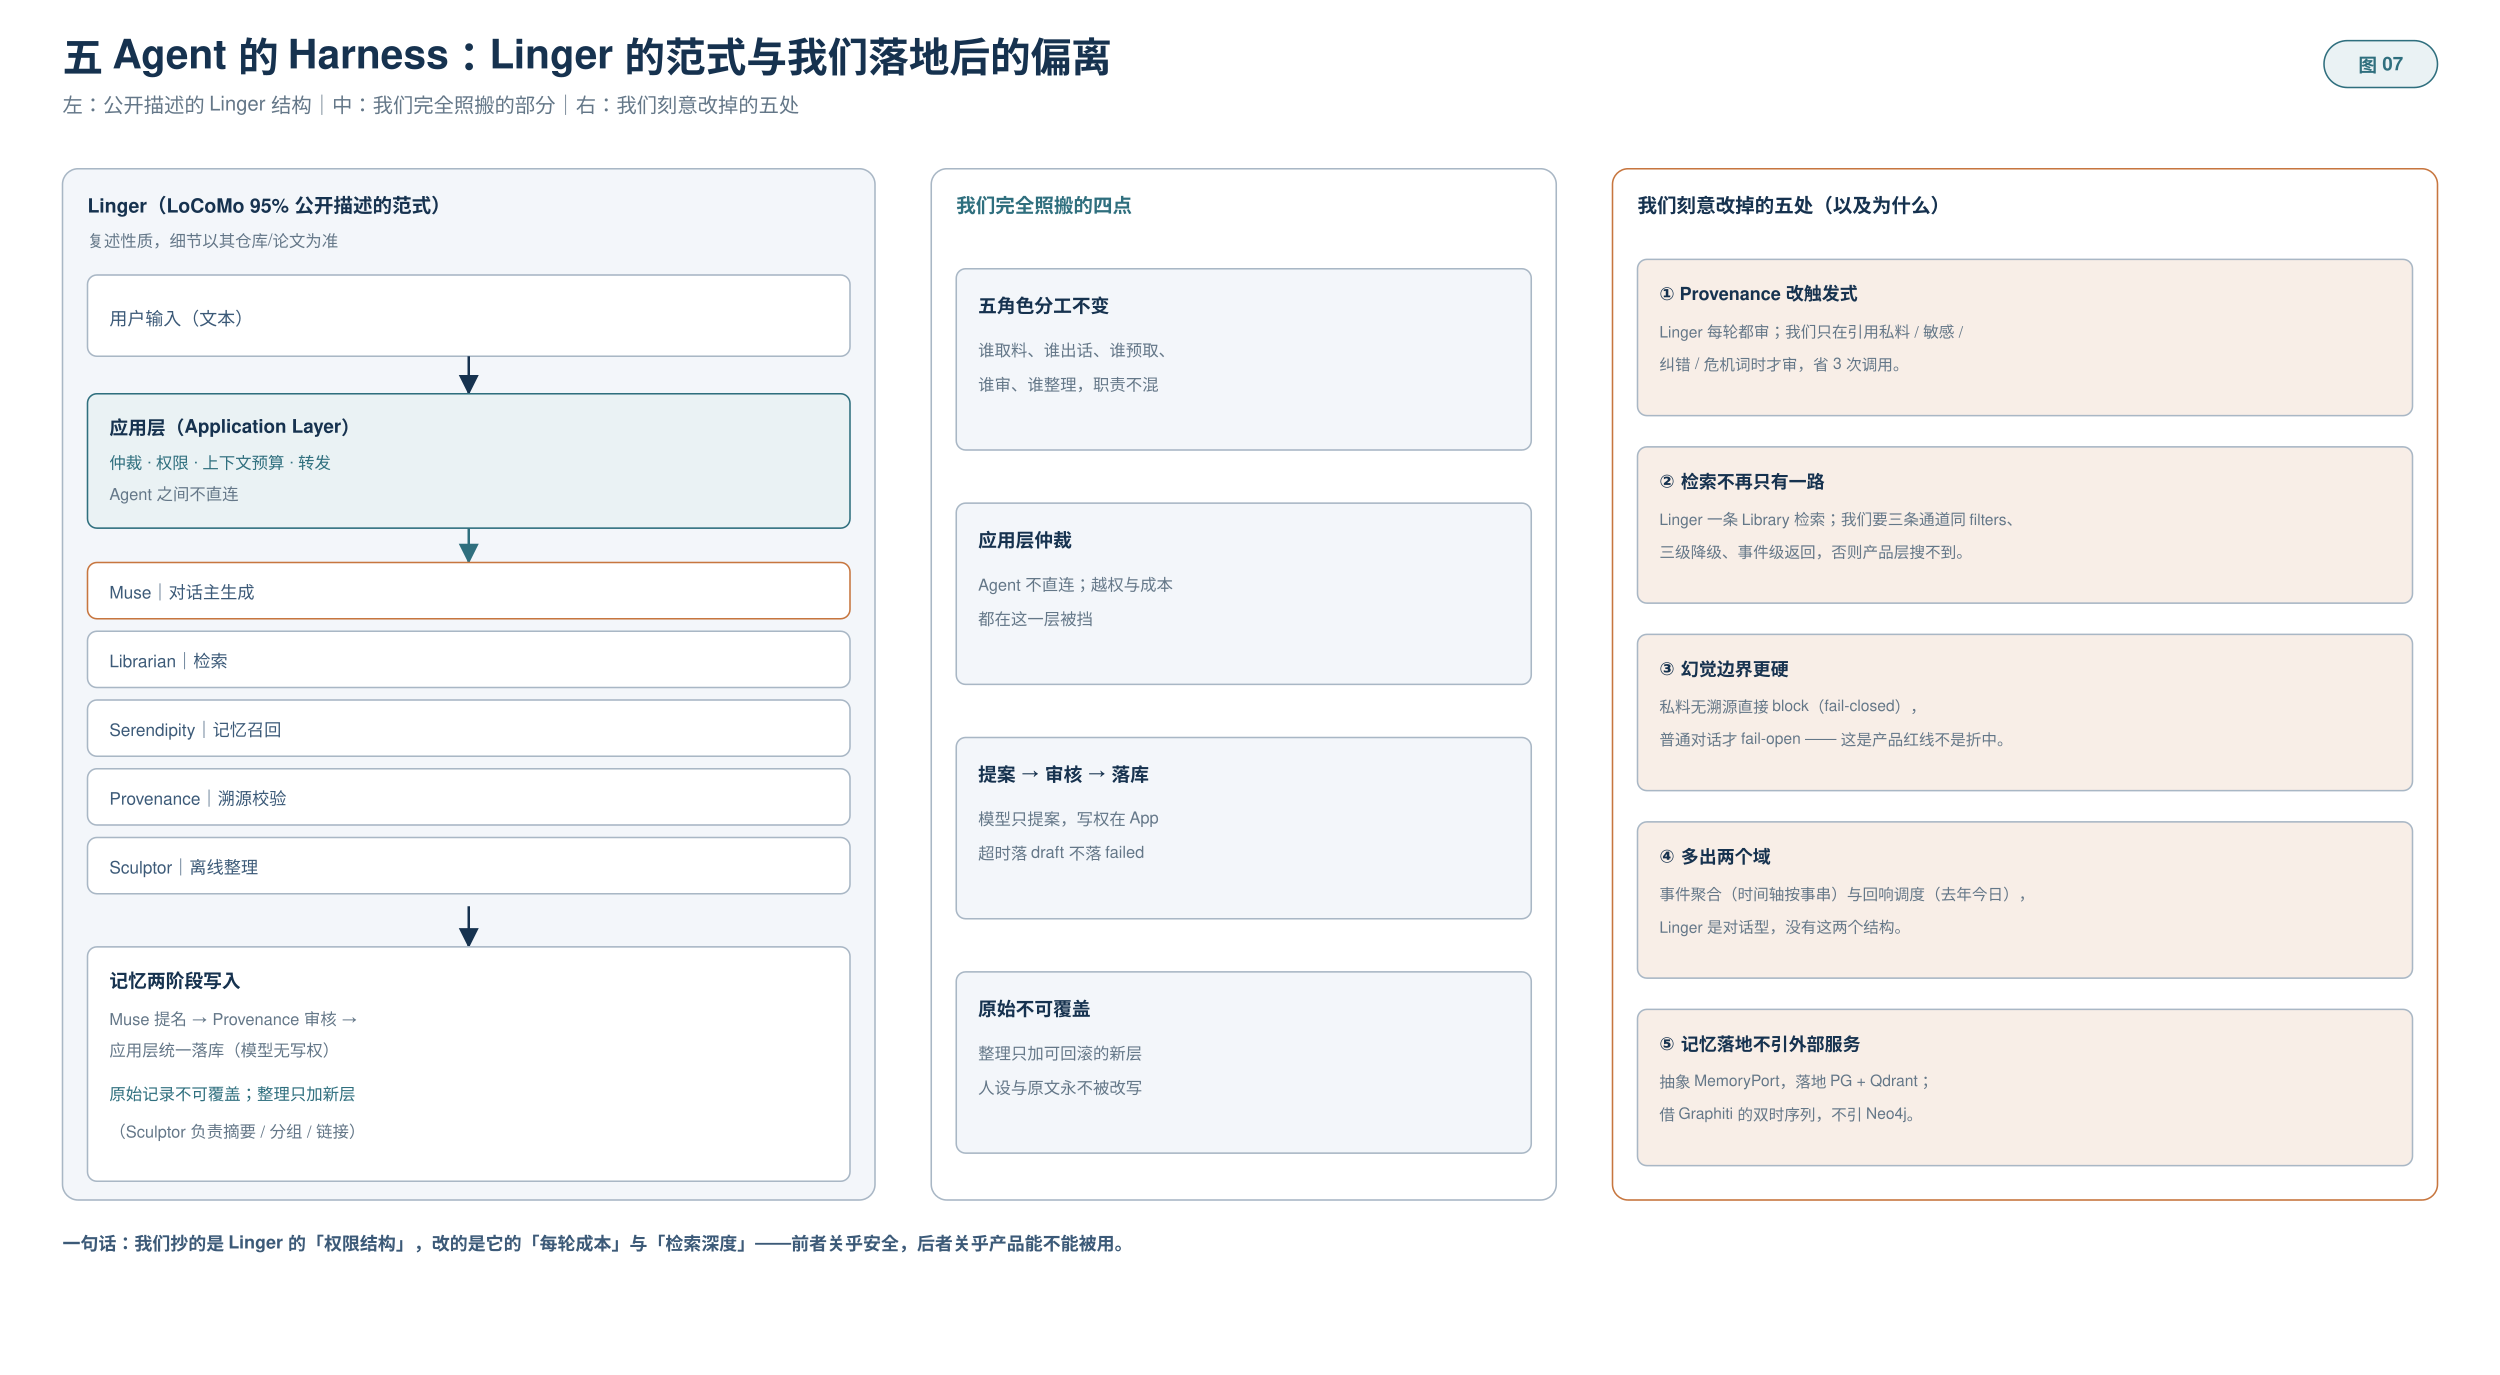
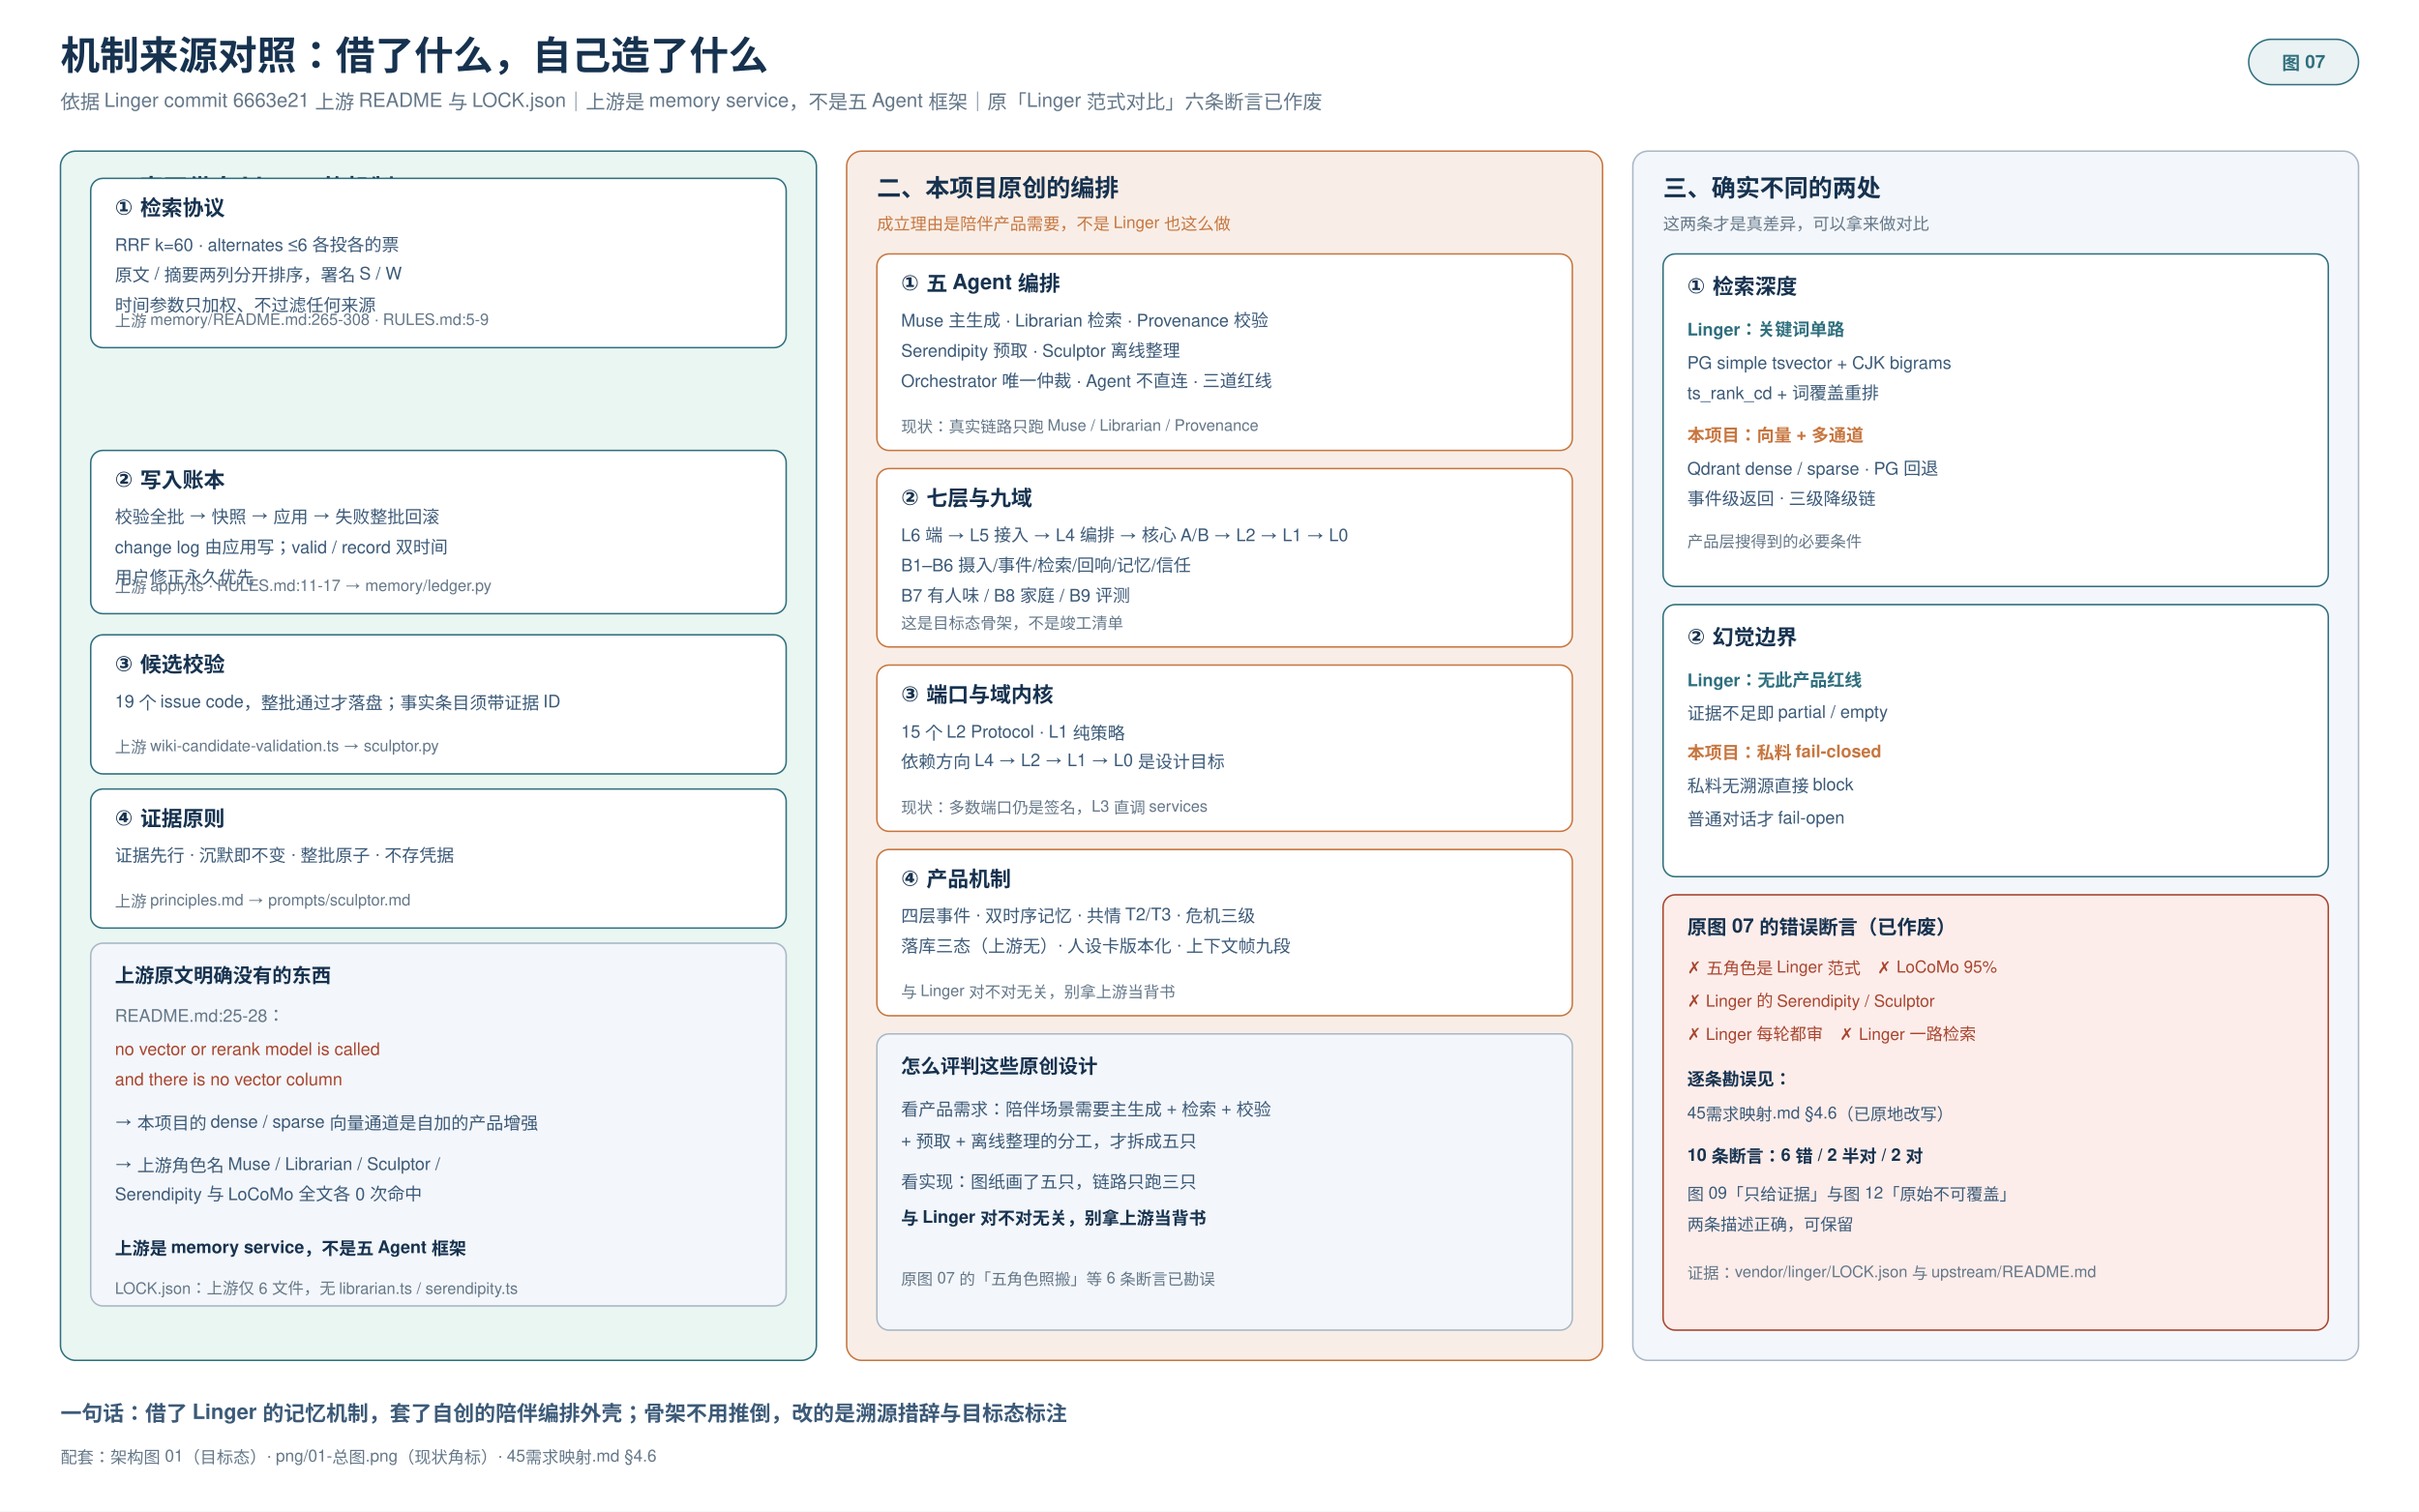
- <svg xmlns="http://www.w3.org/2000/svg" width="1600" height="880" viewBox="0 0 1600 880">
+ <svg xmlns="http://www.w3.org/2000/svg" width="1600" height="1000" viewBox="0 0 1600 1000">
  <defs>
    <marker id="ah-ink" markerWidth="9" markerHeight="9" refX="7.5" refY="4" orient="auto">
      <path d="M0,0 L8,4 L0,8 z" fill="#16324F" />
    </marker>
    <marker id="ah-teal" markerWidth="9" markerHeight="9" refX="7.5" refY="4" orient="auto">
      <path d="M0,0 L8,4 L0,8 z" fill="#2F6F7E" />
    </marker>
    <marker id="ah-warm" markerWidth="9" markerHeight="9" refX="7.5" refY="4" orient="auto">
      <path d="M0,0 L8,4 L0,8 z" fill="#C7763F" />
    </marker>
    <marker id="ah-gray" markerWidth="9" markerHeight="9" refX="7.5" refY="4" orient="auto">
      <path d="M0,0 L8,4 L0,8 z" fill="#A9B7C5" />
    </marker>
    <marker id="ah-red" markerWidth="9" markerHeight="9" refX="7.5" refY="4" orient="auto">
      <path d="M0,0 L8,4 L0,8 z" fill="#A8452F" />
    </marker>
  </defs>
-   <rect width="1600" height="880" fill="#FFFFFF" />
-   <text x="40" y="46" font-family="'PingFang SC','Hiragino Sans GB','Heiti SC','Microsoft YaHei',Helvetica,Arial,sans-serif" font-size="26" font-weight="600" fill="#16324F" text-anchor="start" letter-spacing="0">五 Agent 的 Harness：Linger 的范式与我们落地后的偏离</text>
-   <text x="40" y="72" font-family="'PingFang SC','Hiragino Sans GB','Heiti SC','Microsoft YaHei',Helvetica,Arial,sans-serif" font-size="13" font-weight="normal" fill="#647788" text-anchor="start" letter-spacing="0">左：公开描述的 Linger 结构｜中：我们完全照搬的部分｜右：我们刻意改掉的五处</text>
+   <rect width="1600" height="1000" fill="#FFFFFF" />
+   <text x="40" y="46" font-family="'PingFang SC','Hiragino Sans GB','Heiti SC','Microsoft YaHei',Helvetica,Arial,sans-serif" font-size="26" font-weight="600" fill="#16324F" text-anchor="start" letter-spacing="0">机制来源对照：借了什么，自己造了什么</text>
+   <text x="40" y="72" font-family="'PingFang SC','Hiragino Sans GB','Heiti SC','Microsoft YaHei',Helvetica,Arial,sans-serif" font-size="13" font-weight="normal" fill="#647788" text-anchor="start" letter-spacing="0">依据 Linger commit 6663e21 上游 README 与 LOCK.json｜上游是 memory service，不是五 Agent 框架｜原「Linger 范式对比」六条断言已作废</text>
  <rect x="1487.36" y="26" width="72.64" height="30" rx="15" fill="#EAF2F4" stroke="#2F6F7E" stroke-width="1" opacity="1" />
  <text x="1523.68" y="46" font-family="'PingFang SC','Hiragino Sans GB','Heiti SC','Microsoft YaHei',Helvetica,Arial,sans-serif" font-size="12" font-weight="600" fill="#2F6F7E" text-anchor="middle" letter-spacing="0">图 07</text>
-   <rect x="40" y="108" width="520" height="660" rx="10" fill="#F3F6FA" stroke="#A9B7C5" stroke-width="1" opacity="1" />
-   <text x="56" y="136" font-family="'PingFang SC','Hiragino Sans GB','Heiti SC','Microsoft YaHei',Helvetica,Arial,sans-serif" font-size="12.5" font-weight="600" fill="#16324F" text-anchor="start" letter-spacing="0">Linger（LoCoMo 95% 公开描述的范式）</text>
-   <text x="56" y="158" font-family="'PingFang SC','Hiragino Sans GB','Heiti SC','Microsoft YaHei',Helvetica,Arial,sans-serif" font-size="10.5" font-weight="normal" fill="#647788" text-anchor="start" letter-spacing="0">复述性质，细节以其仓库/论文为准</text>
-   <rect x="56" y="176" width="488" height="52" rx="6" fill="#FFFFFF" stroke="#A9B7C5" stroke-width="1" opacity="1" />
-   <text x="70" y="208" font-family="'PingFang SC','Hiragino Sans GB','Heiti SC','Microsoft YaHei',Helvetica,Arial,sans-serif" font-size="11.5" font-weight="500" fill="#3C5A78" text-anchor="start" letter-spacing="0">用户输入（文本）</text>
-   <line x1="300.0" y1="228" x2="300.0" y2="252" stroke="#16324F" stroke-width="1.6" marker-end="url(#ah-ink)" />
-   <rect x="56" y="252" width="488" height="86" rx="6" fill="#EAF2F4" stroke="#2F6F7E" stroke-width="1" opacity="1" />
-   <text x="70" y="278" font-family="'PingFang SC','Hiragino Sans GB','Heiti SC','Microsoft YaHei',Helvetica,Arial,sans-serif" font-size="12" font-weight="600" fill="#16324F" text-anchor="start" letter-spacing="0">应用层（Application Layer）</text>
-   <text x="70" y="300" font-family="'PingFang SC','Hiragino Sans GB','Heiti SC','Microsoft YaHei',Helvetica,Arial,sans-serif" font-size="10.5" font-weight="normal" fill="#2F6F7E" text-anchor="start" letter-spacing="0">仲裁 · 权限 · 上下文预算 · 转发</text>
-   <text x="70" y="320" font-family="'PingFang SC','Hiragino Sans GB','Heiti SC','Microsoft YaHei',Helvetica,Arial,sans-serif" font-size="10.5" font-weight="normal" fill="#647788" text-anchor="start" letter-spacing="0">Agent 之间不直连</text>
-   <line x1="300.0" y1="338" x2="300.0" y2="360" stroke="#2F6F7E" stroke-width="1.6" marker-end="url(#ah-teal)" />
-   <rect x="56" y="360" width="488" height="36" rx="6" fill="#FFFFFF" stroke="#C7763F" stroke-width="1" opacity="1" />
-   <text x="70" y="383" font-family="'PingFang SC','Hiragino Sans GB','Heiti SC','Microsoft YaHei',Helvetica,Arial,sans-serif" font-size="11" font-weight="500" fill="#3C5A78" text-anchor="start" letter-spacing="0">Muse｜对话主生成</text>
-   <rect x="56" y="404" width="488" height="36" rx="6" fill="#FFFFFF" stroke="#A9B7C5" stroke-width="1" opacity="1" />
-   <text x="70" y="427" font-family="'PingFang SC','Hiragino Sans GB','Heiti SC','Microsoft YaHei',Helvetica,Arial,sans-serif" font-size="11" font-weight="500" fill="#3C5A78" text-anchor="start" letter-spacing="0">Librarian｜检索</text>
-   <rect x="56" y="448" width="488" height="36" rx="6" fill="#FFFFFF" stroke="#A9B7C5" stroke-width="1" opacity="1" />
-   <text x="70" y="471" font-family="'PingFang SC','Hiragino Sans GB','Heiti SC','Microsoft YaHei',Helvetica,Arial,sans-serif" font-size="11" font-weight="500" fill="#3C5A78" text-anchor="start" letter-spacing="0">Serendipity｜记忆召回</text>
-   <rect x="56" y="492" width="488" height="36" rx="6" fill="#FFFFFF" stroke="#A9B7C5" stroke-width="1" opacity="1" />
-   <text x="70" y="515" font-family="'PingFang SC','Hiragino Sans GB','Heiti SC','Microsoft YaHei',Helvetica,Arial,sans-serif" font-size="11" font-weight="500" fill="#3C5A78" text-anchor="start" letter-spacing="0">Provenance｜溯源校验</text>
-   <rect x="56" y="536" width="488" height="36" rx="6" fill="#FFFFFF" stroke="#A9B7C5" stroke-width="1" opacity="1" />
-   <text x="70" y="559" font-family="'PingFang SC','Hiragino Sans GB','Heiti SC','Microsoft YaHei',Helvetica,Arial,sans-serif" font-size="11" font-weight="500" fill="#3C5A78" text-anchor="start" letter-spacing="0">Sculptor｜离线整理</text>
-   <line x1="300.0" y1="580" x2="300.0" y2="606" stroke="#16324F" stroke-width="1.6" marker-end="url(#ah-ink)" />
-   <rect x="56" y="606" width="488" height="150" rx="6" fill="#FFFFFF" stroke="#A9B7C5" stroke-width="1" opacity="1" />
-   <text x="70" y="632" font-family="'PingFang SC','Hiragino Sans GB','Heiti SC','Microsoft YaHei',Helvetica,Arial,sans-serif" font-size="12" font-weight="600" fill="#16324F" text-anchor="start" letter-spacing="0">记忆两阶段写入</text>
-   <text x="70" y="656" font-family="'PingFang SC','Hiragino Sans GB','Heiti SC','Microsoft YaHei',Helvetica,Arial,sans-serif" font-size="10.5" font-weight="normal" fill="#647788" text-anchor="start" letter-spacing="0">Muse 提名 → Provenance 审核 →</text>
-   <text x="70" y="676" font-family="'PingFang SC','Hiragino Sans GB','Heiti SC','Microsoft YaHei',Helvetica,Arial,sans-serif" font-size="10.5" font-weight="normal" fill="#647788" text-anchor="start" letter-spacing="0">应用层统一落库（模型无写权）</text>
-   <text x="70" y="704" font-family="'PingFang SC','Hiragino Sans GB','Heiti SC','Microsoft YaHei',Helvetica,Arial,sans-serif" font-size="10.5" font-weight="normal" fill="#2F6F7E" text-anchor="start" letter-spacing="0">原始记录不可覆盖；整理只加新层</text>
-   <text x="70" y="728" font-family="'PingFang SC','Hiragino Sans GB','Heiti SC','Microsoft YaHei',Helvetica,Arial,sans-serif" font-size="10.5" font-weight="normal" fill="#647788" text-anchor="start" letter-spacing="0">（Sculptor 负责摘要 / 分组 / 链接）</text>
-   <rect x="596" y="108" width="400" height="660" rx="10" fill="#FFFFFF" stroke="#A9B7C5" stroke-width="1" opacity="1" />
-   <text x="612" y="136" font-family="'PingFang SC','Hiragino Sans GB','Heiti SC','Microsoft YaHei',Helvetica,Arial,sans-serif" font-size="12.5" font-weight="600" fill="#2F6F7E" text-anchor="start" letter-spacing="0">我们完全照搬的四点</text>
-   <rect x="612" y="172" width="368" height="116" rx="6" fill="#F3F6FA" stroke="#A9B7C5" stroke-width="1" opacity="1" />
-   <text x="626" y="200" font-family="'PingFang SC','Hiragino Sans GB','Heiti SC','Microsoft YaHei',Helvetica,Arial,sans-serif" font-size="12" font-weight="600" fill="#16324F" text-anchor="start" letter-spacing="0">五角色分工不变</text>
-   <text x="626" y="228" font-family="'PingFang SC','Hiragino Sans GB','Heiti SC','Microsoft YaHei',Helvetica,Arial,sans-serif" font-size="10.5" font-weight="normal" fill="#647788" text-anchor="start" letter-spacing="0">谁取料、谁出话、谁预取、</text>
-   <text x="626" y="250" font-family="'PingFang SC','Hiragino Sans GB','Heiti SC','Microsoft YaHei',Helvetica,Arial,sans-serif" font-size="10.5" font-weight="normal" fill="#647788" text-anchor="start" letter-spacing="0">谁审、谁整理，职责不混</text>
-   <rect x="612" y="322" width="368" height="116" rx="6" fill="#F3F6FA" stroke="#A9B7C5" stroke-width="1" opacity="1" />
-   <text x="626" y="350" font-family="'PingFang SC','Hiragino Sans GB','Heiti SC','Microsoft YaHei',Helvetica,Arial,sans-serif" font-size="12" font-weight="600" fill="#16324F" text-anchor="start" letter-spacing="0">应用层仲裁</text>
-   <text x="626" y="378" font-family="'PingFang SC','Hiragino Sans GB','Heiti SC','Microsoft YaHei',Helvetica,Arial,sans-serif" font-size="10.5" font-weight="normal" fill="#647788" text-anchor="start" letter-spacing="0">Agent 不直连；越权与成本</text>
-   <text x="626" y="400" font-family="'PingFang SC','Hiragino Sans GB','Heiti SC','Microsoft YaHei',Helvetica,Arial,sans-serif" font-size="10.5" font-weight="normal" fill="#647788" text-anchor="start" letter-spacing="0">都在这一层被挡</text>
-   <rect x="612" y="472" width="368" height="116" rx="6" fill="#F3F6FA" stroke="#A9B7C5" stroke-width="1" opacity="1" />
-   <text x="626" y="500" font-family="'PingFang SC','Hiragino Sans GB','Heiti SC','Microsoft YaHei',Helvetica,Arial,sans-serif" font-size="12" font-weight="600" fill="#16324F" text-anchor="start" letter-spacing="0">提案 → 审核 → 落库</text>
-   <text x="626" y="528" font-family="'PingFang SC','Hiragino Sans GB','Heiti SC','Microsoft YaHei',Helvetica,Arial,sans-serif" font-size="10.5" font-weight="normal" fill="#647788" text-anchor="start" letter-spacing="0">模型只提案，写权在 App</text>
-   <text x="626" y="550" font-family="'PingFang SC','Hiragino Sans GB','Heiti SC','Microsoft YaHei',Helvetica,Arial,sans-serif" font-size="10.5" font-weight="normal" fill="#647788" text-anchor="start" letter-spacing="0">超时落 draft 不落 failed</text>
-   <rect x="612" y="622" width="368" height="116" rx="6" fill="#F3F6FA" stroke="#A9B7C5" stroke-width="1" opacity="1" />
-   <text x="626" y="650" font-family="'PingFang SC','Hiragino Sans GB','Heiti SC','Microsoft YaHei',Helvetica,Arial,sans-serif" font-size="12" font-weight="600" fill="#16324F" text-anchor="start" letter-spacing="0">原始不可覆盖</text>
-   <text x="626" y="678" font-family="'PingFang SC','Hiragino Sans GB','Heiti SC','Microsoft YaHei',Helvetica,Arial,sans-serif" font-size="10.5" font-weight="normal" fill="#647788" text-anchor="start" letter-spacing="0">整理只加可回滚的新层</text>
-   <text x="626" y="700" font-family="'PingFang SC','Hiragino Sans GB','Heiti SC','Microsoft YaHei',Helvetica,Arial,sans-serif" font-size="10.5" font-weight="normal" fill="#647788" text-anchor="start" letter-spacing="0">人设与原文永不被改写</text>
-   <rect x="1032" y="108" width="528" height="660" rx="10" fill="#FFFFFF" stroke="#C7763F" stroke-width="1" opacity="1" />
-   <text x="1048" y="136" font-family="'PingFang SC','Hiragino Sans GB','Heiti SC','Microsoft YaHei',Helvetica,Arial,sans-serif" font-size="12.5" font-weight="600" fill="#16324F" text-anchor="start" letter-spacing="0">我们刻意改掉的五处（以及为什么）</text>
-   <rect x="1048" y="166" width="496" height="100" rx="6" fill="#F8EEE7" stroke="#A9B7C5" stroke-width="1" opacity="1" />
-   <text x="1062" y="192" font-family="'PingFang SC','Hiragino Sans GB','Heiti SC','Microsoft YaHei',Helvetica,Arial,sans-serif" font-size="11.5" font-weight="600" fill="#16324F" text-anchor="start" letter-spacing="0">① Provenance 改触发式</text>
-   <text x="1062" y="216" font-family="'PingFang SC','Hiragino Sans GB','Heiti SC','Microsoft YaHei',Helvetica,Arial,sans-serif" font-size="10" font-weight="normal" fill="#647788" text-anchor="start" letter-spacing="0">Linger 每轮都审；我们只在引用私料 / 敏感 /</text>
-   <text x="1062" y="237" font-family="'PingFang SC','Hiragino Sans GB','Heiti SC','Microsoft YaHei',Helvetica,Arial,sans-serif" font-size="10" font-weight="normal" fill="#647788" text-anchor="start" letter-spacing="0">纠错 / 危机词时才审，省 3 次调用。</text>
-   <rect x="1048" y="286" width="496" height="100" rx="6" fill="#F8EEE7" stroke="#A9B7C5" stroke-width="1" opacity="1" />
-   <text x="1062" y="312" font-family="'PingFang SC','Hiragino Sans GB','Heiti SC','Microsoft YaHei',Helvetica,Arial,sans-serif" font-size="11.5" font-weight="600" fill="#16324F" text-anchor="start" letter-spacing="0">② 检索不再只有一路</text>
-   <text x="1062" y="336" font-family="'PingFang SC','Hiragino Sans GB','Heiti SC','Microsoft YaHei',Helvetica,Arial,sans-serif" font-size="10" font-weight="normal" fill="#647788" text-anchor="start" letter-spacing="0">Linger 一条 Library 检索；我们要三条通道同 filters、</text>
-   <text x="1062" y="357" font-family="'PingFang SC','Hiragino Sans GB','Heiti SC','Microsoft YaHei',Helvetica,Arial,sans-serif" font-size="10" font-weight="normal" fill="#647788" text-anchor="start" letter-spacing="0">三级降级、事件级返回，否则产品层搜不到。</text>
-   <rect x="1048" y="406" width="496" height="100" rx="6" fill="#F8EEE7" stroke="#A9B7C5" stroke-width="1" opacity="1" />
-   <text x="1062" y="432" font-family="'PingFang SC','Hiragino Sans GB','Heiti SC','Microsoft YaHei',Helvetica,Arial,sans-serif" font-size="11.5" font-weight="600" fill="#16324F" text-anchor="start" letter-spacing="0">③ 幻觉边界更硬</text>
-   <text x="1062" y="456" font-family="'PingFang SC','Hiragino Sans GB','Heiti SC','Microsoft YaHei',Helvetica,Arial,sans-serif" font-size="10" font-weight="normal" fill="#647788" text-anchor="start" letter-spacing="0">私料无溯源直接 block（fail-closed），</text>
-   <text x="1062" y="477" font-family="'PingFang SC','Hiragino Sans GB','Heiti SC','Microsoft YaHei',Helvetica,Arial,sans-serif" font-size="10" font-weight="normal" fill="#647788" text-anchor="start" letter-spacing="0">普通对话才 fail-open —— 这是产品红线不是折中。</text>
-   <rect x="1048" y="526" width="496" height="100" rx="6" fill="#F8EEE7" stroke="#A9B7C5" stroke-width="1" opacity="1" />
-   <text x="1062" y="552" font-family="'PingFang SC','Hiragino Sans GB','Heiti SC','Microsoft YaHei',Helvetica,Arial,sans-serif" font-size="11.5" font-weight="600" fill="#16324F" text-anchor="start" letter-spacing="0">④ 多出两个域</text>
-   <text x="1062" y="576" font-family="'PingFang SC','Hiragino Sans GB','Heiti SC','Microsoft YaHei',Helvetica,Arial,sans-serif" font-size="10" font-weight="normal" fill="#647788" text-anchor="start" letter-spacing="0">事件聚合（时间轴按事串）与回响调度（去年今日），</text>
-   <text x="1062" y="597" font-family="'PingFang SC','Hiragino Sans GB','Heiti SC','Microsoft YaHei',Helvetica,Arial,sans-serif" font-size="10" font-weight="normal" fill="#647788" text-anchor="start" letter-spacing="0">Linger 是对话型，没有这两个结构。</text>
-   <rect x="1048" y="646" width="496" height="100" rx="6" fill="#F8EEE7" stroke="#A9B7C5" stroke-width="1" opacity="1" />
-   <text x="1062" y="672" font-family="'PingFang SC','Hiragino Sans GB','Heiti SC','Microsoft YaHei',Helvetica,Arial,sans-serif" font-size="11.5" font-weight="600" fill="#16324F" text-anchor="start" letter-spacing="0">⑤ 记忆落地不引外部服务</text>
-   <text x="1062" y="696" font-family="'PingFang SC','Hiragino Sans GB','Heiti SC','Microsoft YaHei',Helvetica,Arial,sans-serif" font-size="10" font-weight="normal" fill="#647788" text-anchor="start" letter-spacing="0">抽象 MemoryPort，落地 PG + Qdrant；</text>
-   <text x="1062" y="717" font-family="'PingFang SC','Hiragino Sans GB','Heiti SC','Microsoft YaHei',Helvetica,Arial,sans-serif" font-size="10" font-weight="normal" fill="#647788" text-anchor="start" letter-spacing="0">借 Graphiti 的双时序列，不引 Neo4j。</text>
-   <text x="40" y="800" font-family="'PingFang SC','Hiragino Sans GB','Heiti SC','Microsoft YaHei',Helvetica,Arial,sans-serif" font-size="11.5" font-weight="600" fill="#3C5A78" text-anchor="start" letter-spacing="0">一句话：我们抄的是 Linger 的「权限结构」，改的是它的「每轮成本」与「检索深度」——前者关乎安全，后者关乎产品能不能被用。</text>
+   <rect x="40" y="100" width="500" height="800" rx="10" fill="#EAF6F1" stroke="#2F6F7E" stroke-width="1" opacity="1" />
+   <text x="60" y="130" font-family="'PingFang SC','Hiragino Sans GB','Heiti SC','Microsoft YaHei',Helvetica,Arial,sans-serif" font-size="16" font-weight="600" fill="#16324F" text-anchor="start" letter-spacing="0">一、真正借自 Linger 的机制</text>
+   <text x="60" y="152" font-family="'PingFang SC','Hiragino Sans GB','Heiti SC','Microsoft YaHei',Helvetica,Arial,sans-serif" font-size="11" font-weight="normal" fill="#2F6F7E" text-anchor="start" letter-spacing="0">代码已落地，语义与上游一致；见 agent-v3/LINGER复用登记.md</text>
+   <rect x="60" y="118" width="460" height="112" rx="8" fill="#FFFFFF" stroke="#2F6F7E" stroke-width="1" opacity="1" />
+   <text x="76" y="142" font-family="'PingFang SC','Hiragino Sans GB','Heiti SC','Microsoft YaHei',Helvetica,Arial,sans-serif" font-size="14" font-weight="600" fill="#16324F" text-anchor="start" letter-spacing="0">① 检索协议</text>
+   <text x="76" y="166" font-family="'PingFang SC','Hiragino Sans GB','Heiti SC','Microsoft YaHei',Helvetica,Arial,sans-serif" font-size="11.5" font-weight="normal" fill="#3C5A78" text-anchor="start" letter-spacing="0">RRF k=60 · alternates ≤6 各投各的票</text>
+   <text x="76" y="186" font-family="'PingFang SC','Hiragino Sans GB','Heiti SC','Microsoft YaHei',Helvetica,Arial,sans-serif" font-size="11.5" font-weight="normal" fill="#3C5A78" text-anchor="start" letter-spacing="0">原文 / 摘要两列分开排序，署名 S / W</text>
+   <text x="76" y="206" font-family="'PingFang SC','Hiragino Sans GB','Heiti SC','Microsoft YaHei',Helvetica,Arial,sans-serif" font-size="11.5" font-weight="normal" fill="#3C5A78" text-anchor="start" letter-spacing="0">时间参数只加权、不过滤任何来源</text>
+   <text x="76" y="216" font-family="'PingFang SC','Hiragino Sans GB','Heiti SC','Microsoft YaHei',Helvetica,Arial,sans-serif" font-size="10.5" font-weight="normal" fill="#647788" text-anchor="start" letter-spacing="0">上游 memory/README.md:265-308 · RULES.md:5-9</text>
+   <rect x="60" y="298" width="460" height="108" rx="8" fill="#FFFFFF" stroke="#2F6F7E" stroke-width="1" opacity="1" />
+   <text x="76" y="322" font-family="'PingFang SC','Hiragino Sans GB','Heiti SC','Microsoft YaHei',Helvetica,Arial,sans-serif" font-size="14" font-weight="600" fill="#16324F" text-anchor="start" letter-spacing="0">② 写入账本</text>
+   <text x="76" y="346" font-family="'PingFang SC','Hiragino Sans GB','Heiti SC','Microsoft YaHei',Helvetica,Arial,sans-serif" font-size="11.5" font-weight="normal" fill="#3C5A78" text-anchor="start" letter-spacing="0">校验全批 → 快照 → 应用 → 失败整批回滚</text>
+   <text x="76" y="366" font-family="'PingFang SC','Hiragino Sans GB','Heiti SC','Microsoft YaHei',Helvetica,Arial,sans-serif" font-size="11.5" font-weight="normal" fill="#3C5A78" text-anchor="start" letter-spacing="0">change log 由应用写；valid / record 双时间</text>
+   <text x="76" y="386" font-family="'PingFang SC','Hiragino Sans GB','Heiti SC','Microsoft YaHei',Helvetica,Arial,sans-serif" font-size="11.5" font-weight="normal" fill="#3C5A78" text-anchor="start" letter-spacing="0">用户修正永久优先</text>
+   <text x="76" y="392" font-family="'PingFang SC','Hiragino Sans GB','Heiti SC','Microsoft YaHei',Helvetica,Arial,sans-serif" font-size="10.5" font-weight="normal" fill="#647788" text-anchor="start" letter-spacing="0">上游 apply.ts · RULES.md:11-17 → memory/ledger.py</text>
+   <rect x="60" y="420" width="460" height="92" rx="8" fill="#FFFFFF" stroke="#2F6F7E" stroke-width="1" opacity="1" />
+   <text x="76" y="444" font-family="'PingFang SC','Hiragino Sans GB','Heiti SC','Microsoft YaHei',Helvetica,Arial,sans-serif" font-size="14" font-weight="600" fill="#16324F" text-anchor="start" letter-spacing="0">③ 候选校验</text>
+   <text x="76" y="468" font-family="'PingFang SC','Hiragino Sans GB','Heiti SC','Microsoft YaHei',Helvetica,Arial,sans-serif" font-size="11.5" font-weight="normal" fill="#3C5A78" text-anchor="start" letter-spacing="0">19 个 issue code，整批通过才落盘；事实条目须带证据 ID</text>
+   <text x="76" y="498" font-family="'PingFang SC','Hiragino Sans GB','Heiti SC','Microsoft YaHei',Helvetica,Arial,sans-serif" font-size="10.5" font-weight="normal" fill="#647788" text-anchor="start" letter-spacing="0">上游 wiki-candidate-validation.ts → sculptor.py</text>
+   <rect x="60" y="522" width="460" height="92" rx="8" fill="#FFFFFF" stroke="#2F6F7E" stroke-width="1" opacity="1" />
+   <text x="76" y="546" font-family="'PingFang SC','Hiragino Sans GB','Heiti SC','Microsoft YaHei',Helvetica,Arial,sans-serif" font-size="14" font-weight="600" fill="#16324F" text-anchor="start" letter-spacing="0">④ 证据原则</text>
+   <text x="76" y="570" font-family="'PingFang SC','Hiragino Sans GB','Heiti SC','Microsoft YaHei',Helvetica,Arial,sans-serif" font-size="11.5" font-weight="normal" fill="#3C5A78" text-anchor="start" letter-spacing="0">证据先行 · 沉默即不变 · 整批原子 · 不存凭据</text>
+   <text x="76" y="600" font-family="'PingFang SC','Hiragino Sans GB','Heiti SC','Microsoft YaHei',Helvetica,Arial,sans-serif" font-size="10.5" font-weight="normal" fill="#647788" text-anchor="start" letter-spacing="0">上游 principles.md → prompts/sculptor.md</text>
+   <rect x="60" y="624" width="460" height="240" rx="8" fill="#F3F6FA" stroke="#A9B7C5" stroke-width="1" opacity="1" />
+   <text x="76" y="650" font-family="'PingFang SC','Hiragino Sans GB','Heiti SC','Microsoft YaHei',Helvetica,Arial,sans-serif" font-size="13" font-weight="600" fill="#16324F" text-anchor="start" letter-spacing="0">上游原文明确没有的东西</text>
+   <text x="76" y="676" font-family="'PingFang SC','Hiragino Sans GB','Heiti SC','Microsoft YaHei',Helvetica,Arial,sans-serif" font-size="11.5" font-weight="normal" fill="#647788" text-anchor="start" letter-spacing="0">README.md:25-28：</text>
+   <text x="76" y="698" font-family="'PingFang SC','Hiragino Sans GB','Heiti SC','Microsoft YaHei',Helvetica,Arial,sans-serif" font-size="11.5" font-weight="normal" fill="#A8452F" text-anchor="start" letter-spacing="0">no vector or rerank model is called</text>
+   <text x="76" y="718" font-family="'PingFang SC','Hiragino Sans GB','Heiti SC','Microsoft YaHei',Helvetica,Arial,sans-serif" font-size="11.5" font-weight="normal" fill="#A8452F" text-anchor="start" letter-spacing="0">and there is no vector column</text>
+   <text x="76" y="746" font-family="'PingFang SC','Hiragino Sans GB','Heiti SC','Microsoft YaHei',Helvetica,Arial,sans-serif" font-size="11.5" font-weight="normal" fill="#3C5A78" text-anchor="start" letter-spacing="0">→ 本项目的 dense / sparse 向量通道是自加的产品增强</text>
+   <text x="76" y="774" font-family="'PingFang SC','Hiragino Sans GB','Heiti SC','Microsoft YaHei',Helvetica,Arial,sans-serif" font-size="11.5" font-weight="normal" fill="#3C5A78" text-anchor="start" letter-spacing="0">→ 上游角色名 Muse / Librarian / Sculptor /</text>
+   <text x="76" y="794" font-family="'PingFang SC','Hiragino Sans GB','Heiti SC','Microsoft YaHei',Helvetica,Arial,sans-serif" font-size="11.5" font-weight="normal" fill="#3C5A78" text-anchor="start" letter-spacing="0">　 Serendipity 与 LoCoMo 全文各 0 次命中</text>
+   <text x="76" y="830" font-family="'PingFang SC','Hiragino Sans GB','Heiti SC','Microsoft YaHei',Helvetica,Arial,sans-serif" font-size="11.5" font-weight="600" fill="#16324F" text-anchor="start" letter-spacing="0">上游是 memory service，不是五 Agent 框架</text>
+   <text x="76" y="856" font-family="'PingFang SC','Hiragino Sans GB','Heiti SC','Microsoft YaHei',Helvetica,Arial,sans-serif" font-size="10.5" font-weight="normal" fill="#647788" text-anchor="start" letter-spacing="0">LOCK.json：上游仅 6 文件，无 librarian.ts / serendipity.ts</text>
+   <rect x="560" y="100" width="500" height="800" rx="10" fill="#F8EEE7" stroke="#C7763F" stroke-width="1" opacity="1" />
+   <text x="580" y="130" font-family="'PingFang SC','Hiragino Sans GB','Heiti SC','Microsoft YaHei',Helvetica,Arial,sans-serif" font-size="16" font-weight="600" fill="#16324F" text-anchor="start" letter-spacing="0">二、本项目原创的编排</text>
+   <text x="580" y="152" font-family="'PingFang SC','Hiragino Sans GB','Heiti SC','Microsoft YaHei',Helvetica,Arial,sans-serif" font-size="11" font-weight="normal" fill="#C7763F" text-anchor="start" letter-spacing="0">成立理由是陪伴产品需要，不是 Linger 也这么做</text>
+   <rect x="580" y="168" width="460" height="130" rx="8" fill="#FFFFFF" stroke="#C7763F" stroke-width="1" opacity="1" />
+   <text x="596" y="192" font-family="'PingFang SC','Hiragino Sans GB','Heiti SC','Microsoft YaHei',Helvetica,Arial,sans-serif" font-size="14" font-weight="600" fill="#16324F" text-anchor="start" letter-spacing="0">① 五 Agent 编排</text>
+   <text x="596" y="216" font-family="'PingFang SC','Hiragino Sans GB','Heiti SC','Microsoft YaHei',Helvetica,Arial,sans-serif" font-size="11.5" font-weight="normal" fill="#3C5A78" text-anchor="start" letter-spacing="0">Muse 主生成 · Librarian 检索 · Provenance 校验</text>
+   <text x="596" y="236" font-family="'PingFang SC','Hiragino Sans GB','Heiti SC','Microsoft YaHei',Helvetica,Arial,sans-serif" font-size="11.5" font-weight="normal" fill="#3C5A78" text-anchor="start" letter-spacing="0">Serendipity 预取 · Sculptor 离线整理</text>
+   <text x="596" y="256" font-family="'PingFang SC','Hiragino Sans GB','Heiti SC','Microsoft YaHei',Helvetica,Arial,sans-serif" font-size="11.5" font-weight="normal" fill="#3C5A78" text-anchor="start" letter-spacing="0">Orchestrator 唯一仲裁 · Agent 不直连 · 三道红线</text>
+   <text x="596" y="286" font-family="'PingFang SC','Hiragino Sans GB','Heiti SC','Microsoft YaHei',Helvetica,Arial,sans-serif" font-size="10.5" font-weight="normal" fill="#647788" text-anchor="start" letter-spacing="0">现状：真实链路只跑 Muse / Librarian / Provenance</text>
+   <rect x="580" y="310" width="460" height="118" rx="8" fill="#FFFFFF" stroke="#C7763F" stroke-width="1" opacity="1" />
+   <text x="596" y="334" font-family="'PingFang SC','Hiragino Sans GB','Heiti SC','Microsoft YaHei',Helvetica,Arial,sans-serif" font-size="14" font-weight="600" fill="#16324F" text-anchor="start" letter-spacing="0">② 七层与九域</text>
+   <text x="596" y="358" font-family="'PingFang SC','Hiragino Sans GB','Heiti SC','Microsoft YaHei',Helvetica,Arial,sans-serif" font-size="11.5" font-weight="normal" fill="#3C5A78" text-anchor="start" letter-spacing="0">L6 端 → L5 接入 → L4 编排 → 核心 A/B → L2 → L1 → L0</text>
+   <text x="596" y="378" font-family="'PingFang SC','Hiragino Sans GB','Heiti SC','Microsoft YaHei',Helvetica,Arial,sans-serif" font-size="11.5" font-weight="normal" fill="#3C5A78" text-anchor="start" letter-spacing="0">B1–B6 摄入/事件/检索/回响/记忆/信任</text>
+   <text x="596" y="398" font-family="'PingFang SC','Hiragino Sans GB','Heiti SC','Microsoft YaHei',Helvetica,Arial,sans-serif" font-size="11.5" font-weight="normal" fill="#3C5A78" text-anchor="start" letter-spacing="0">B7 有人味 / B8 家庭 / B9 评测</text>
+   <text x="596" y="416" font-family="'PingFang SC','Hiragino Sans GB','Heiti SC','Microsoft YaHei',Helvetica,Arial,sans-serif" font-size="10.5" font-weight="normal" fill="#647788" text-anchor="start" letter-spacing="0">这是目标态骨架，不是竣工清单</text>
+   <rect x="580" y="440" width="460" height="110" rx="8" fill="#FFFFFF" stroke="#C7763F" stroke-width="1" opacity="1" />
+   <text x="596" y="464" font-family="'PingFang SC','Hiragino Sans GB','Heiti SC','Microsoft YaHei',Helvetica,Arial,sans-serif" font-size="14" font-weight="600" fill="#16324F" text-anchor="start" letter-spacing="0">③ 端口与域内核</text>
+   <text x="596" y="488" font-family="'PingFang SC','Hiragino Sans GB','Heiti SC','Microsoft YaHei',Helvetica,Arial,sans-serif" font-size="11.5" font-weight="normal" fill="#3C5A78" text-anchor="start" letter-spacing="0">15 个 L2 Protocol · L1 纯策略</text>
+   <text x="596" y="508" font-family="'PingFang SC','Hiragino Sans GB','Heiti SC','Microsoft YaHei',Helvetica,Arial,sans-serif" font-size="11.5" font-weight="normal" fill="#3C5A78" text-anchor="start" letter-spacing="0">依赖方向 L4 → L2 → L1 → L0 是设计目标</text>
+   <text x="596" y="538" font-family="'PingFang SC','Hiragino Sans GB','Heiti SC','Microsoft YaHei',Helvetica,Arial,sans-serif" font-size="10.5" font-weight="normal" fill="#647788" text-anchor="start" letter-spacing="0">现状：多数端口仍是签名，L3 直调 services</text>
+   <rect x="580" y="562" width="460" height="110" rx="8" fill="#FFFFFF" stroke="#C7763F" stroke-width="1" opacity="1" />
+   <text x="596" y="586" font-family="'PingFang SC','Hiragino Sans GB','Heiti SC','Microsoft YaHei',Helvetica,Arial,sans-serif" font-size="14" font-weight="600" fill="#16324F" text-anchor="start" letter-spacing="0">④ 产品机制</text>
+   <text x="596" y="610" font-family="'PingFang SC','Hiragino Sans GB','Heiti SC','Microsoft YaHei',Helvetica,Arial,sans-serif" font-size="11.5" font-weight="normal" fill="#3C5A78" text-anchor="start" letter-spacing="0">四层事件 · 双时序记忆 · 共情 T2/T3 · 危机三级</text>
+   <text x="596" y="630" font-family="'PingFang SC','Hiragino Sans GB','Heiti SC','Microsoft YaHei',Helvetica,Arial,sans-serif" font-size="11.5" font-weight="normal" fill="#3C5A78" text-anchor="start" letter-spacing="0">落库三态（上游无）· 人设卡版本化 · 上下文帧九段</text>
+   <text x="596" y="660" font-family="'PingFang SC','Hiragino Sans GB','Heiti SC','Microsoft YaHei',Helvetica,Arial,sans-serif" font-size="10.5" font-weight="normal" fill="#647788" text-anchor="start" letter-spacing="0">与 Linger 对不对无关，别拿上游当背书</text>
+   <rect x="580" y="684" width="460" height="196" rx="8" fill="#F3F6FA" stroke="#A9B7C5" stroke-width="1" opacity="1" />
+   <text x="596" y="710" font-family="'PingFang SC','Hiragino Sans GB','Heiti SC','Microsoft YaHei',Helvetica,Arial,sans-serif" font-size="13" font-weight="600" fill="#16324F" text-anchor="start" letter-spacing="0">怎么评判这些原创设计</text>
+   <text x="596" y="738" font-family="'PingFang SC','Hiragino Sans GB','Heiti SC','Microsoft YaHei',Helvetica,Arial,sans-serif" font-size="11.5" font-weight="normal" fill="#3C5A78" text-anchor="start" letter-spacing="0">看产品需求：陪伴场景需要主生成 + 检索 + 校验</text>
+   <text x="596" y="758" font-family="'PingFang SC','Hiragino Sans GB','Heiti SC','Microsoft YaHei',Helvetica,Arial,sans-serif" font-size="11.5" font-weight="normal" fill="#3C5A78" text-anchor="start" letter-spacing="0">+ 预取 + 离线整理的分工，才拆成五只</text>
+   <text x="596" y="786" font-family="'PingFang SC','Hiragino Sans GB','Heiti SC','Microsoft YaHei',Helvetica,Arial,sans-serif" font-size="11.5" font-weight="normal" fill="#3C5A78" text-anchor="start" letter-spacing="0">看实现：图纸画了五只，链路只跑三只</text>
+   <text x="596" y="810" font-family="'PingFang SC','Hiragino Sans GB','Heiti SC','Microsoft YaHei',Helvetica,Arial,sans-serif" font-size="11.5" font-weight="600" fill="#16324F" text-anchor="start" letter-spacing="0">与 Linger 对不对无关，别拿上游当背书</text>
+   <text x="596" y="850" font-family="'PingFang SC','Hiragino Sans GB','Heiti SC','Microsoft YaHei',Helvetica,Arial,sans-serif" font-size="10.5" font-weight="normal" fill="#647788" text-anchor="start" letter-spacing="0">原图 07 的「五角色照搬」等 6 条断言已勘误</text>
+   <rect x="1080" y="100" width="480" height="800" rx="10" fill="#F3F6FA" stroke="#A9B7C5" stroke-width="1" opacity="1" />
+   <text x="1100" y="130" font-family="'PingFang SC','Hiragino Sans GB','Heiti SC','Microsoft YaHei',Helvetica,Arial,sans-serif" font-size="16" font-weight="600" fill="#16324F" text-anchor="start" letter-spacing="0">三、确实不同的两处</text>
+   <text x="1100" y="152" font-family="'PingFang SC','Hiragino Sans GB','Heiti SC','Microsoft YaHei',Helvetica,Arial,sans-serif" font-size="11" font-weight="normal" fill="#647788" text-anchor="start" letter-spacing="0">这两条才是真差异，可以拿来做对比</text>
+   <rect x="1100" y="168" width="440" height="220" rx="8" fill="#FFFFFF" stroke="#2F6F7E" stroke-width="1" opacity="1" />
+   <text x="1116" y="194" font-family="'PingFang SC','Hiragino Sans GB','Heiti SC','Microsoft YaHei',Helvetica,Arial,sans-serif" font-size="14" font-weight="600" fill="#16324F" text-anchor="start" letter-spacing="0">① 检索深度</text>
+   <text x="1116" y="222" font-family="'PingFang SC','Hiragino Sans GB','Heiti SC','Microsoft YaHei',Helvetica,Arial,sans-serif" font-size="11.5" font-weight="600" fill="#2F6F7E" text-anchor="start" letter-spacing="0">Linger：关键词单路</text>
+   <text x="1116" y="244" font-family="'PingFang SC','Hiragino Sans GB','Heiti SC','Microsoft YaHei',Helvetica,Arial,sans-serif" font-size="11.5" font-weight="normal" fill="#3C5A78" text-anchor="start" letter-spacing="0">PG simple tsvector + CJK bigrams</text>
+   <text x="1116" y="264" font-family="'PingFang SC','Hiragino Sans GB','Heiti SC','Microsoft YaHei',Helvetica,Arial,sans-serif" font-size="11.5" font-weight="normal" fill="#3C5A78" text-anchor="start" letter-spacing="0">ts_rank_cd + 词覆盖重排</text>
+   <text x="1116" y="292" font-family="'PingFang SC','Hiragino Sans GB','Heiti SC','Microsoft YaHei',Helvetica,Arial,sans-serif" font-size="11.5" font-weight="600" fill="#C7763F" text-anchor="start" letter-spacing="0">本项目：向量 + 多通道</text>
+   <text x="1116" y="314" font-family="'PingFang SC','Hiragino Sans GB','Heiti SC','Microsoft YaHei',Helvetica,Arial,sans-serif" font-size="11.5" font-weight="normal" fill="#3C5A78" text-anchor="start" letter-spacing="0">Qdrant dense / sparse · PG 回退</text>
+   <text x="1116" y="334" font-family="'PingFang SC','Hiragino Sans GB','Heiti SC','Microsoft YaHei',Helvetica,Arial,sans-serif" font-size="11.5" font-weight="normal" fill="#3C5A78" text-anchor="start" letter-spacing="0">事件级返回 · 三级降级链</text>
+   <text x="1116" y="362" font-family="'PingFang SC','Hiragino Sans GB','Heiti SC','Microsoft YaHei',Helvetica,Arial,sans-serif" font-size="10.5" font-weight="normal" fill="#647788" text-anchor="start" letter-spacing="0">产品层搜得到的必要条件</text>
+   <rect x="1100" y="400" width="440" height="180" rx="8" fill="#FFFFFF" stroke="#2F6F7E" stroke-width="1" opacity="1" />
+   <text x="1116" y="426" font-family="'PingFang SC','Hiragino Sans GB','Heiti SC','Microsoft YaHei',Helvetica,Arial,sans-serif" font-size="14" font-weight="600" fill="#16324F" text-anchor="start" letter-spacing="0">② 幻觉边界</text>
+   <text x="1116" y="454" font-family="'PingFang SC','Hiragino Sans GB','Heiti SC','Microsoft YaHei',Helvetica,Arial,sans-serif" font-size="11.5" font-weight="600" fill="#2F6F7E" text-anchor="start" letter-spacing="0">Linger：无此产品红线</text>
+   <text x="1116" y="476" font-family="'PingFang SC','Hiragino Sans GB','Heiti SC','Microsoft YaHei',Helvetica,Arial,sans-serif" font-size="11.5" font-weight="normal" fill="#3C5A78" text-anchor="start" letter-spacing="0">证据不足即 partial / empty</text>
+   <text x="1116" y="502" font-family="'PingFang SC','Hiragino Sans GB','Heiti SC','Microsoft YaHei',Helvetica,Arial,sans-serif" font-size="11.5" font-weight="600" fill="#C7763F" text-anchor="start" letter-spacing="0">本项目：私料 fail-closed</text>
+   <text x="1116" y="524" font-family="'PingFang SC','Hiragino Sans GB','Heiti SC','Microsoft YaHei',Helvetica,Arial,sans-serif" font-size="11.5" font-weight="normal" fill="#3C5A78" text-anchor="start" letter-spacing="0">私料无溯源直接 block</text>
+   <text x="1116" y="546" font-family="'PingFang SC','Hiragino Sans GB','Heiti SC','Microsoft YaHei',Helvetica,Arial,sans-serif" font-size="11.5" font-weight="normal" fill="#3C5A78" text-anchor="start" letter-spacing="0">普通对话才 fail-open</text>
+   <rect x="1100" y="592" width="440" height="288" rx="8" fill="#FCEDEA" stroke="#A8452F" stroke-width="1" opacity="1" />
+   <text x="1116" y="618" font-family="'PingFang SC','Hiragino Sans GB','Heiti SC','Microsoft YaHei',Helvetica,Arial,sans-serif" font-size="13" font-weight="600" fill="#16324F" text-anchor="start" letter-spacing="0">原图 07 的错误断言（已作废）</text>
+   <text x="1116" y="644" font-family="'PingFang SC','Hiragino Sans GB','Heiti SC','Microsoft YaHei',Helvetica,Arial,sans-serif" font-size="11" font-weight="normal" fill="#A8452F" text-anchor="start" letter-spacing="0">✗ 五角色是 Linger 范式　✗ LoCoMo 95%</text>
+   <text x="1116" y="666" font-family="'PingFang SC','Hiragino Sans GB','Heiti SC','Microsoft YaHei',Helvetica,Arial,sans-serif" font-size="11" font-weight="normal" fill="#A8452F" text-anchor="start" letter-spacing="0">✗ Linger 的 Serendipity / Sculptor</text>
+   <text x="1116" y="688" font-family="'PingFang SC','Hiragino Sans GB','Heiti SC','Microsoft YaHei',Helvetica,Arial,sans-serif" font-size="11" font-weight="normal" fill="#A8452F" text-anchor="start" letter-spacing="0">✗ Linger 每轮都审　✗ Linger 一路检索</text>
+   <text x="1116" y="718" font-family="'PingFang SC','Hiragino Sans GB','Heiti SC','Microsoft YaHei',Helvetica,Arial,sans-serif" font-size="11.5" font-weight="600" fill="#16324F" text-anchor="start" letter-spacing="0">逐条勘误见：</text>
+   <text x="1116" y="740" font-family="'PingFang SC','Hiragino Sans GB','Heiti SC','Microsoft YaHei',Helvetica,Arial,sans-serif" font-size="11" font-weight="normal" fill="#3C5A78" text-anchor="start" letter-spacing="0">45需求映射.md §4.6（已原地改写）</text>
+   <text x="1116" y="768" font-family="'PingFang SC','Hiragino Sans GB','Heiti SC','Microsoft YaHei',Helvetica,Arial,sans-serif" font-size="11.5" font-weight="600" fill="#16324F" text-anchor="start" letter-spacing="0">10 条断言：6 错 / 2 半对 / 2 对</text>
+   <text x="1116" y="794" font-family="'PingFang SC','Hiragino Sans GB','Heiti SC','Microsoft YaHei',Helvetica,Arial,sans-serif" font-size="11" font-weight="normal" fill="#3C5A78" text-anchor="start" letter-spacing="0">图 09「只给证据」与图 12「原始不可覆盖」</text>
+   <text x="1116" y="814" font-family="'PingFang SC','Hiragino Sans GB','Heiti SC','Microsoft YaHei',Helvetica,Arial,sans-serif" font-size="11" font-weight="normal" fill="#3C5A78" text-anchor="start" letter-spacing="0">两条描述正确，可保留</text>
+   <text x="1116" y="846" font-family="'PingFang SC','Hiragino Sans GB','Heiti SC','Microsoft YaHei',Helvetica,Arial,sans-serif" font-size="10.5" font-weight="normal" fill="#647788" text-anchor="start" letter-spacing="0">证据：vendor/linger/LOCK.json 与 upstream/README.md</text>
+   <text x="40" y="940" font-family="'PingFang SC','Hiragino Sans GB','Heiti SC','Microsoft YaHei',Helvetica,Arial,sans-serif" font-size="14" font-weight="600" fill="#3C5A78" text-anchor="start" letter-spacing="0">一句话：借了 Linger 的记忆机制，套了自创的陪伴编排外壳；骨架不用推倒，改的是溯源措辞与目标态标注</text>
+   <text x="40" y="968" font-family="'PingFang SC','Hiragino Sans GB','Heiti SC','Microsoft YaHei',Helvetica,Arial,sans-serif" font-size="11" font-weight="normal" fill="#647788" text-anchor="start" letter-spacing="0">配套：架构图 01（目标态）· png/01-总图.png（现状角标）· 45需求映射.md §4.6</text>
</svg>
